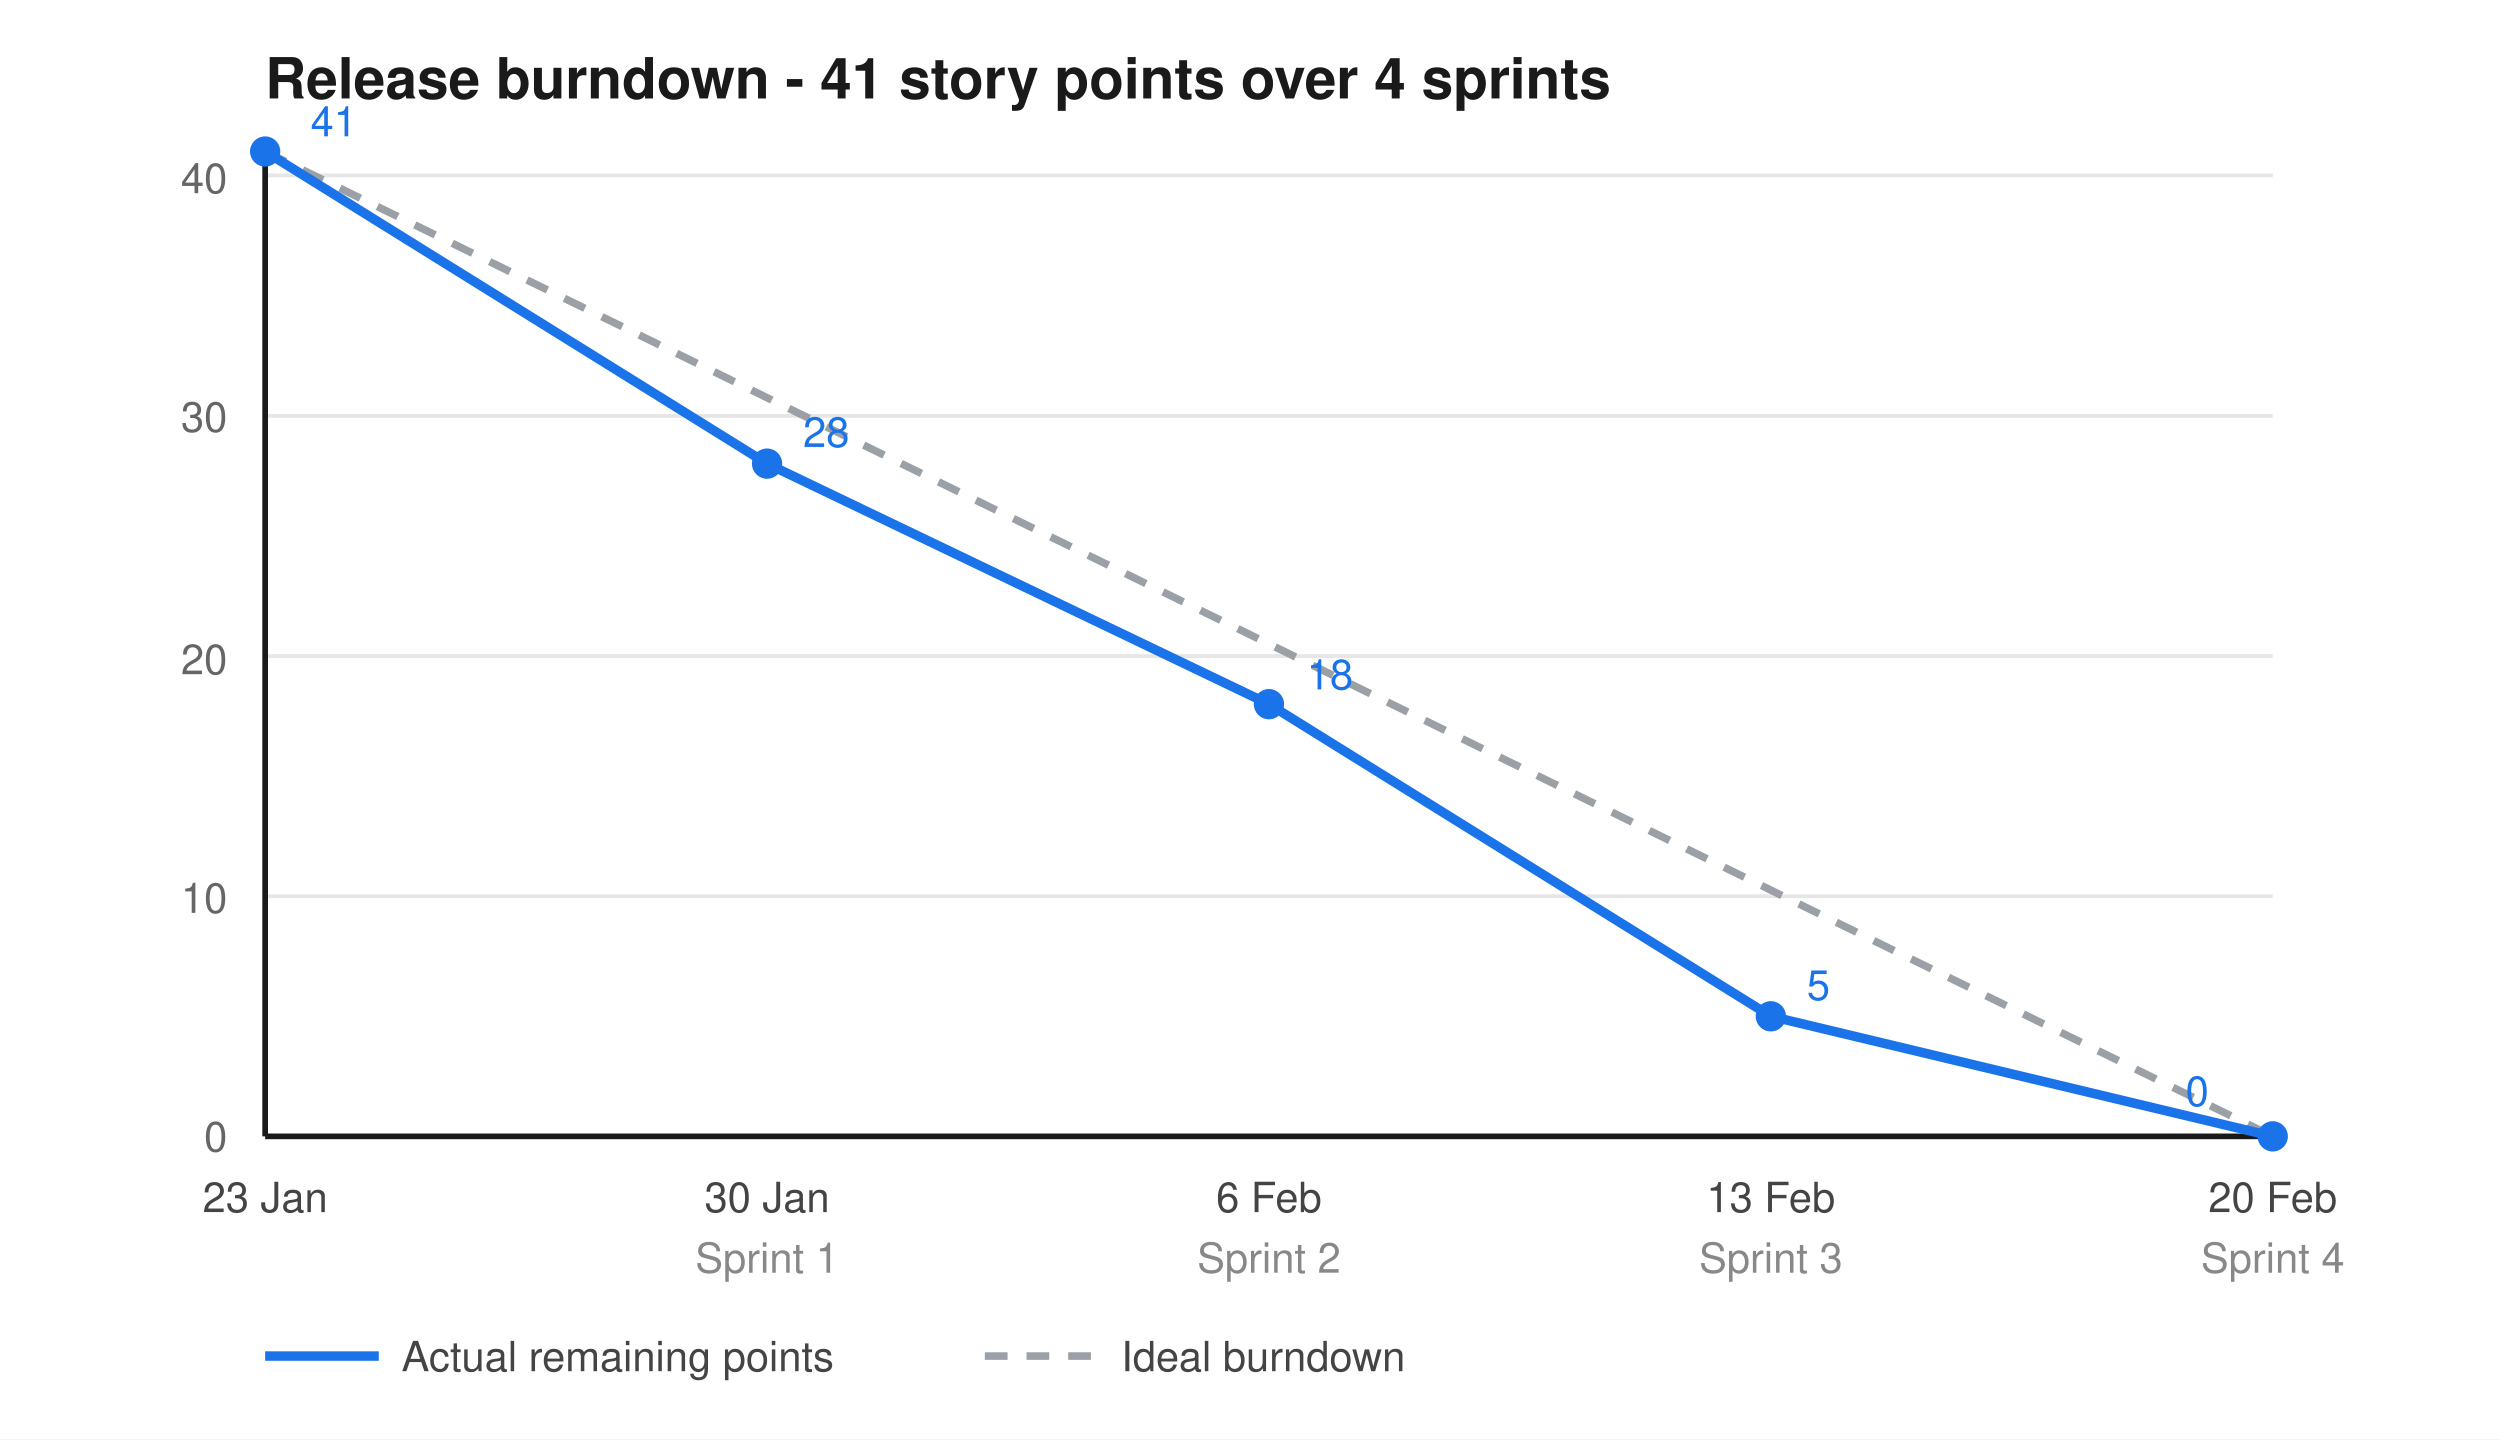
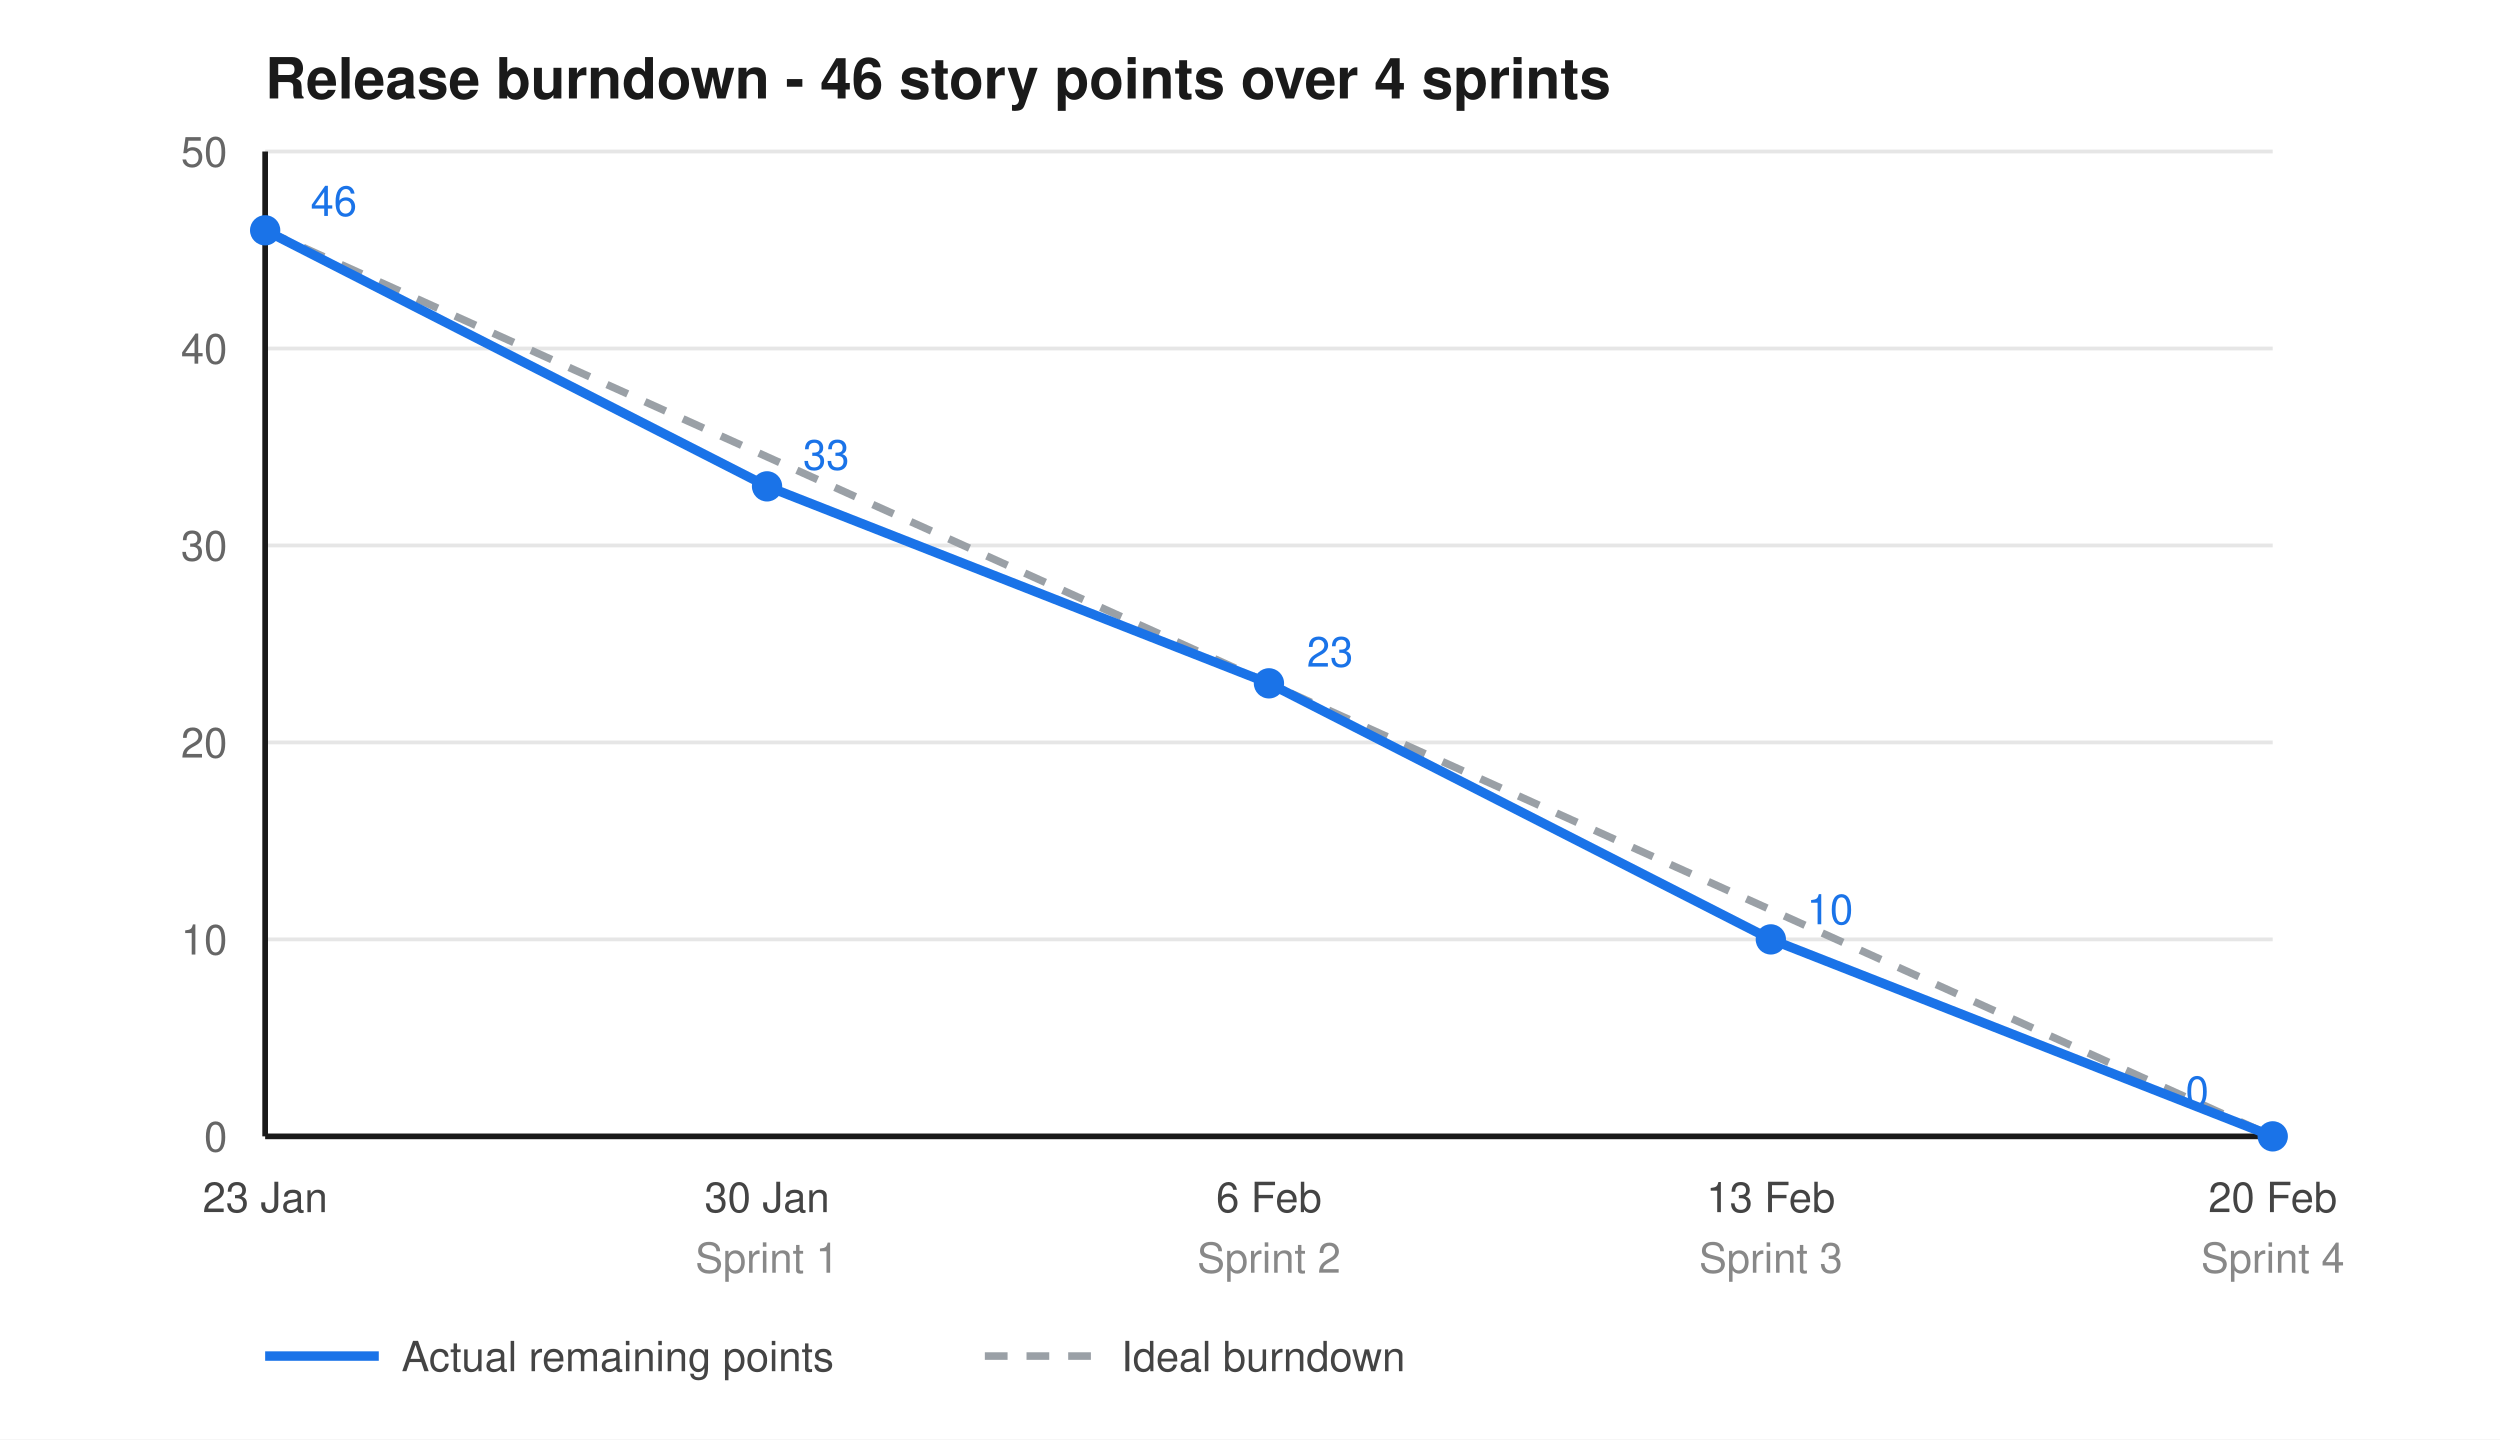
<svg xmlns="http://www.w3.org/2000/svg" viewBox="0 0 660 380" width="660" height="380" font-family="Helvetica, Arial, sans-serif">
  <rect x="0" y="0" width="660" height="380" fill="#ffffff" />
-   <text x="70" y="26" font-size="15" font-weight="bold" fill="#1a1a1a">Release burndown - 41 story points over 4 sprints</text>
-   <line x1="70" y1="46.3" x2="600" y2="46.3" stroke="#e6e6e6" />
-   <line x1="70" y1="109.8" x2="600" y2="109.8" stroke="#e6e6e6" />
-   <line x1="70" y1="173.2" x2="600" y2="173.2" stroke="#e6e6e6" />
-   <line x1="70" y1="236.6" x2="600" y2="236.6" stroke="#e6e6e6" />
-   <text x="60" y="51" font-size="11" fill="#666" text-anchor="end">40</text>
-   <text x="60" y="114" font-size="11" fill="#666" text-anchor="end">30</text>
-   <text x="60" y="178" font-size="11" fill="#666" text-anchor="end">20</text>
-   <text x="60" y="241" font-size="11" fill="#666" text-anchor="end">10</text>
+   <text x="70" y="26" font-size="15" font-weight="bold" fill="#1a1a1a">Release burndown - 46 story points over 4 sprints</text>
+   <line x1="70" y1="40" x2="600" y2="40" stroke="#e6e6e6" />
+   <line x1="70" y1="92" x2="600" y2="92" stroke="#e6e6e6" />
+   <line x1="70" y1="144" x2="600" y2="144" stroke="#e6e6e6" />
+   <line x1="70" y1="196" x2="600" y2="196" stroke="#e6e6e6" />
+   <line x1="70" y1="248" x2="600" y2="248" stroke="#e6e6e6" />
+   <text x="60" y="44" font-size="11" fill="#666" text-anchor="end">50</text>
+   <text x="60" y="96" font-size="11" fill="#666" text-anchor="end">40</text>
+   <text x="60" y="148" font-size="11" fill="#666" text-anchor="end">30</text>
+   <text x="60" y="200" font-size="11" fill="#666" text-anchor="end">20</text>
+   <text x="60" y="252" font-size="11" fill="#666" text-anchor="end">10</text>
  <text x="60" y="304" font-size="11" fill="#666" text-anchor="end">0</text>
  <line x1="70" y1="300" x2="600" y2="300" stroke="#1a1a1a" stroke-width="1.5" />
  <line x1="70" y1="40" x2="70" y2="300" stroke="#1a1a1a" stroke-width="1.5" />
-   <polyline points="70,40 202.5,105 335,170 467.5,235 600,300" fill="none" stroke="#9aa0a6" stroke-width="2" stroke-dasharray="6 5" />
-   <polyline points="70,40 202.5,122.4 335,185.9 467.5,268.3 600,300" fill="none" stroke="#1a73e8" stroke-width="2.5" />
-   <circle cx="70" cy="40" r="4" fill="#1a73e8" />
-   <circle cx="202.5" cy="122.4" r="4" fill="#1a73e8" />
-   <circle cx="335" cy="185.9" r="4" fill="#1a73e8" />
-   <circle cx="467.5" cy="268.3" r="4" fill="#1a73e8" />
+   <polyline points="70,60.8 202.5,120.6 335,180.4 467.5,240.2 600,300" fill="none" stroke="#9aa0a6" stroke-width="2" stroke-dasharray="6 5" />
+   <polyline points="70,60.8 202.5,128.4 335,180.4 467.5,248 600,300" fill="none" stroke="#1a73e8" stroke-width="2.5" />
+   <circle cx="70" cy="60.8" r="4" fill="#1a73e8" />
+   <circle cx="202.5" cy="128.4" r="4" fill="#1a73e8" />
+   <circle cx="335" cy="180.4" r="4" fill="#1a73e8" />
+   <circle cx="467.5" cy="248" r="4" fill="#1a73e8" />
  <circle cx="600" cy="300" r="4" fill="#1a73e8" />
-   <text x="82" y="36" font-size="11" fill="#1a73e8">41</text>
-   <text x="212" y="118" font-size="11" fill="#1a73e8">28</text>
-   <text x="345" y="182" font-size="11" fill="#1a73e8">18</text>
-   <text x="477" y="264" font-size="11" fill="#1a73e8">5</text>
+   <text x="82" y="57" font-size="11" fill="#1a73e8">46</text>
+   <text x="212" y="124" font-size="11" fill="#1a73e8">33</text>
+   <text x="345" y="176" font-size="11" fill="#1a73e8">23</text>
+   <text x="477" y="244" font-size="11" fill="#1a73e8">10</text>
  <text x="577" y="292" font-size="11" fill="#1a73e8">0</text>
  <text x="70" y="320" font-size="11" fill="#444" text-anchor="middle">23 Jan</text>
  <text x="202.5" y="320" font-size="11" fill="#444" text-anchor="middle">30 Jan</text>
  <text x="335" y="320" font-size="11" fill="#444" text-anchor="middle">6 Feb</text>
  <text x="467.5" y="320" font-size="11" fill="#444" text-anchor="middle">13 Feb</text>
  <text x="600" y="320" font-size="11" fill="#444" text-anchor="middle">20 Feb</text>
  <text x="202.5" y="336" font-size="11" fill="#888" text-anchor="middle">Sprint 1</text>
  <text x="335" y="336" font-size="11" fill="#888" text-anchor="middle">Sprint 2</text>
  <text x="467.5" y="336" font-size="11" fill="#888" text-anchor="middle">Sprint 3</text>
  <text x="600" y="336" font-size="11" fill="#888" text-anchor="middle">Sprint 4</text>
  <line x1="70" y1="358" x2="100" y2="358" stroke="#1a73e8" stroke-width="2.5" />
  <text x="106" y="362" font-size="11" fill="#444">Actual remaining points</text>
  <line x1="260" y1="358" x2="290" y2="358" stroke="#9aa0a6" stroke-width="2" stroke-dasharray="6 5" />
  <text x="296" y="362" font-size="11" fill="#444">Ideal burndown</text>
</svg>
